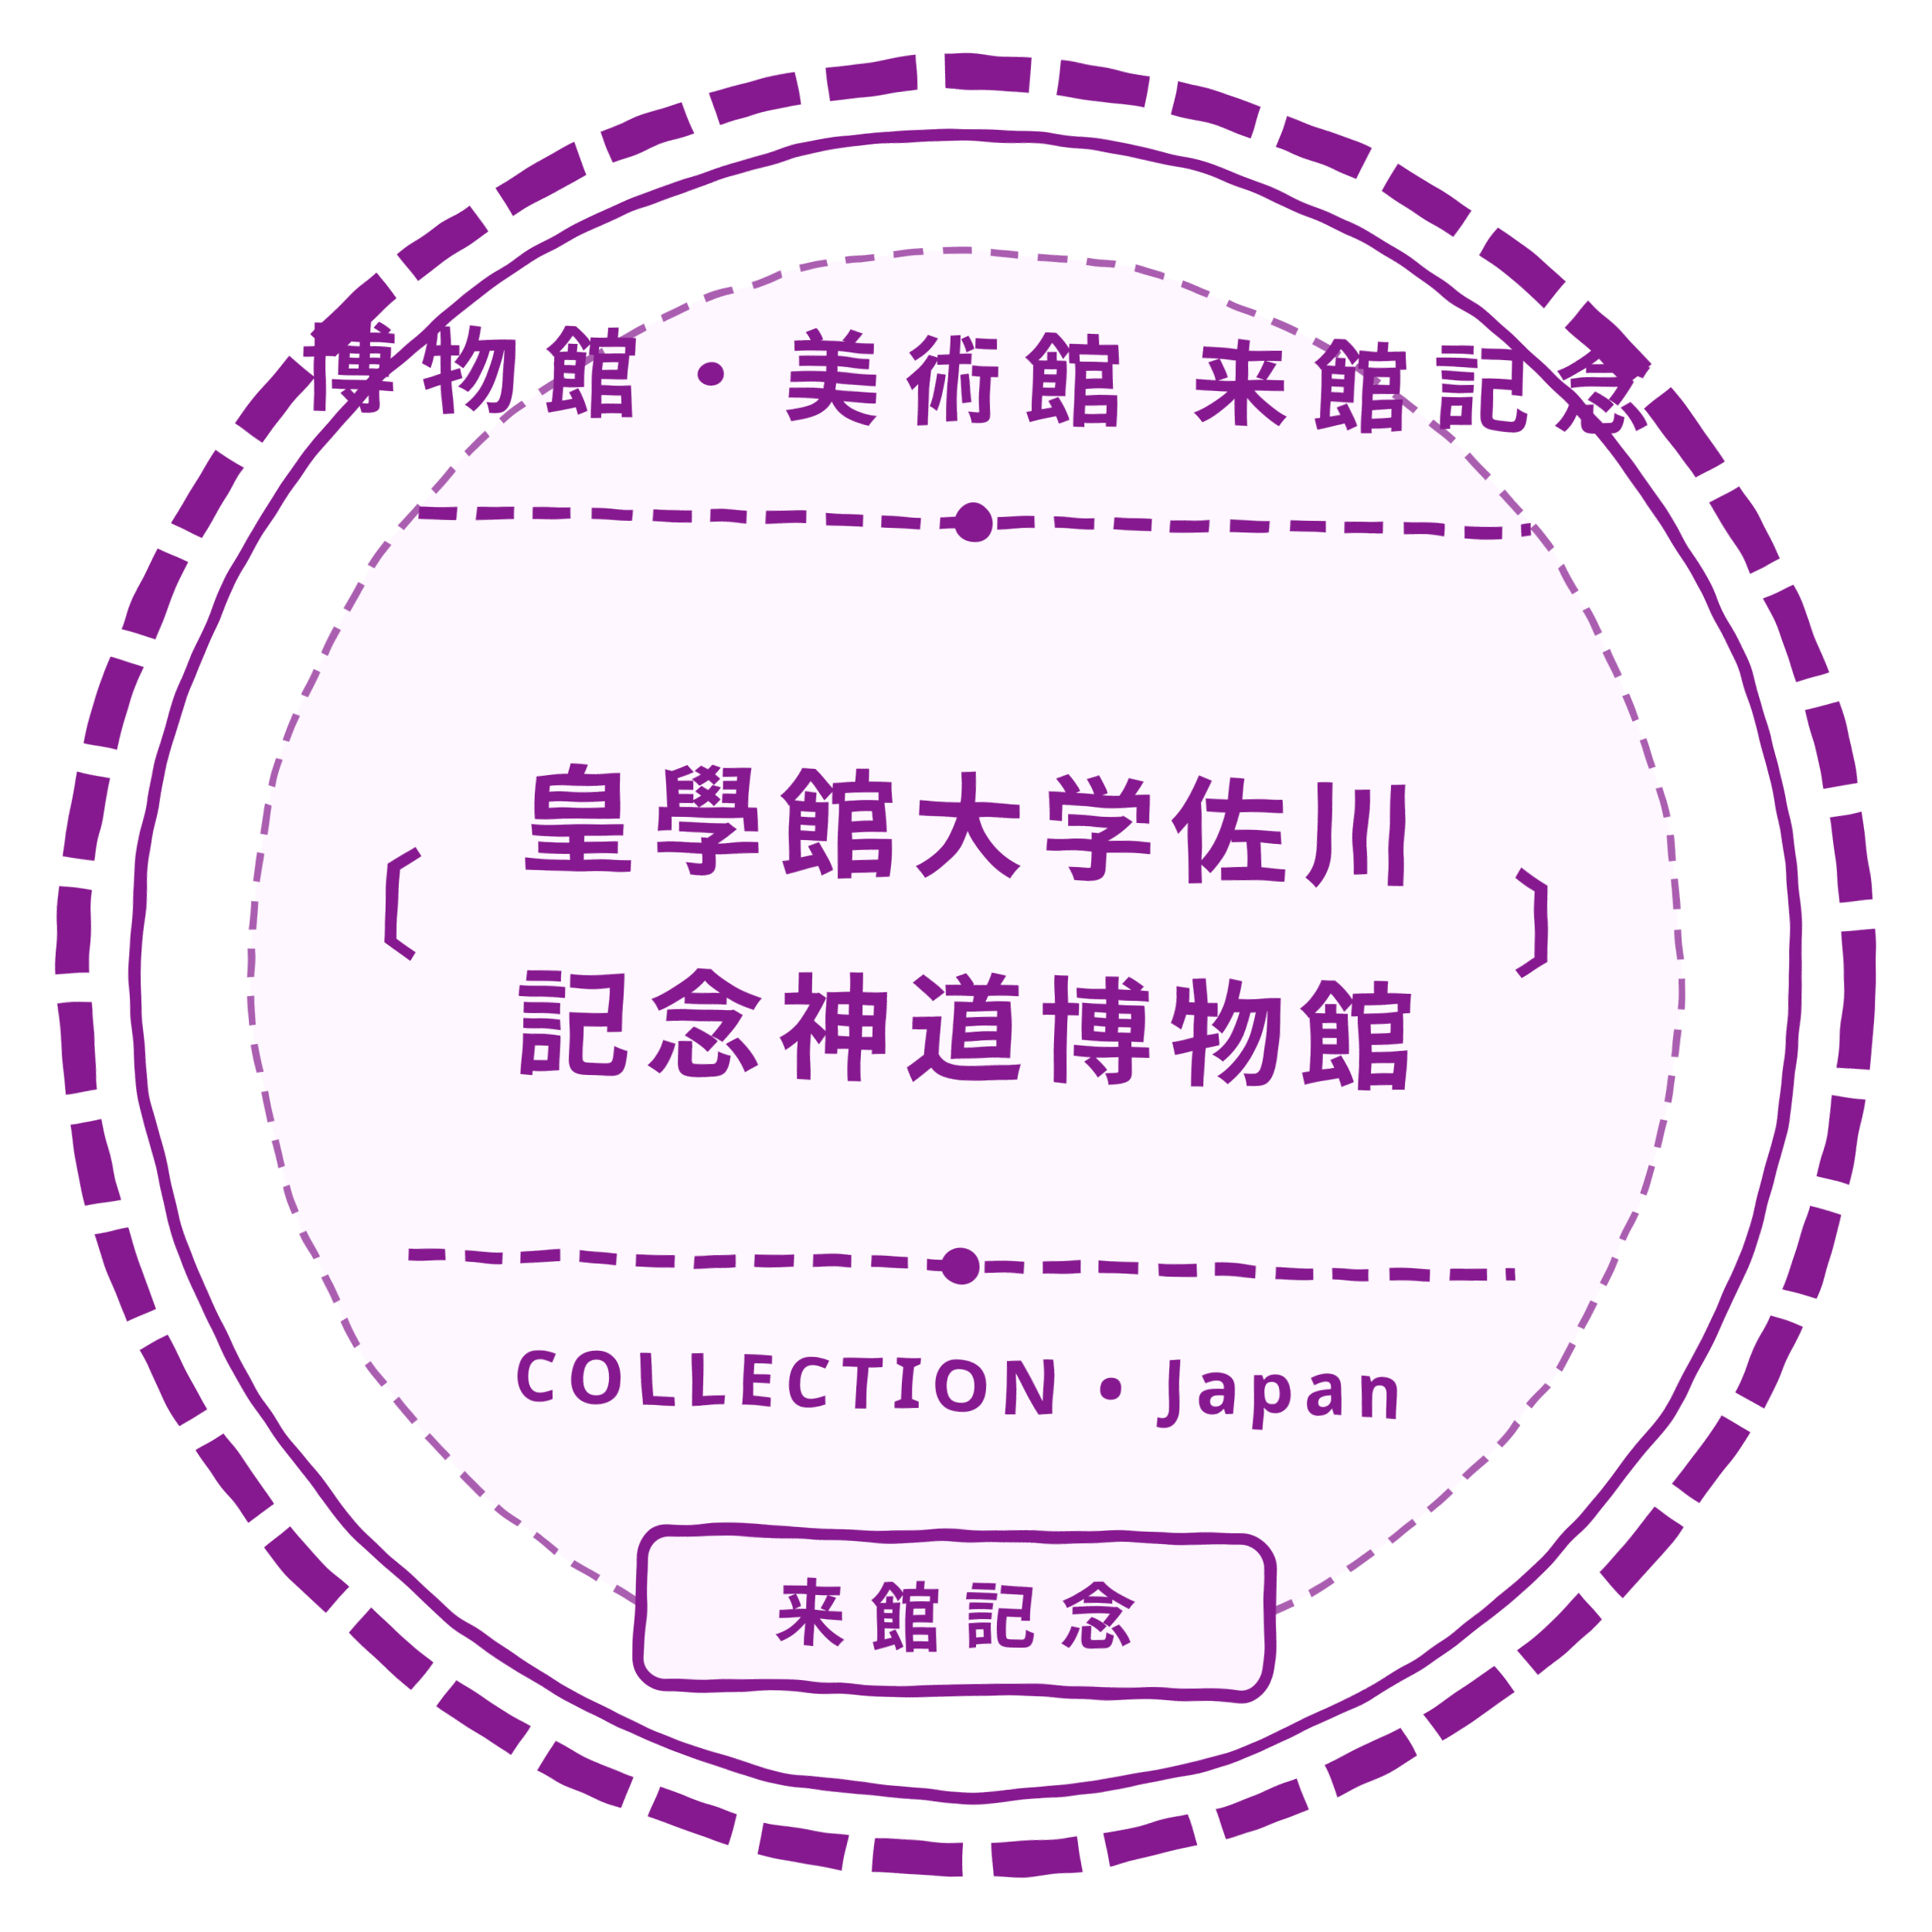
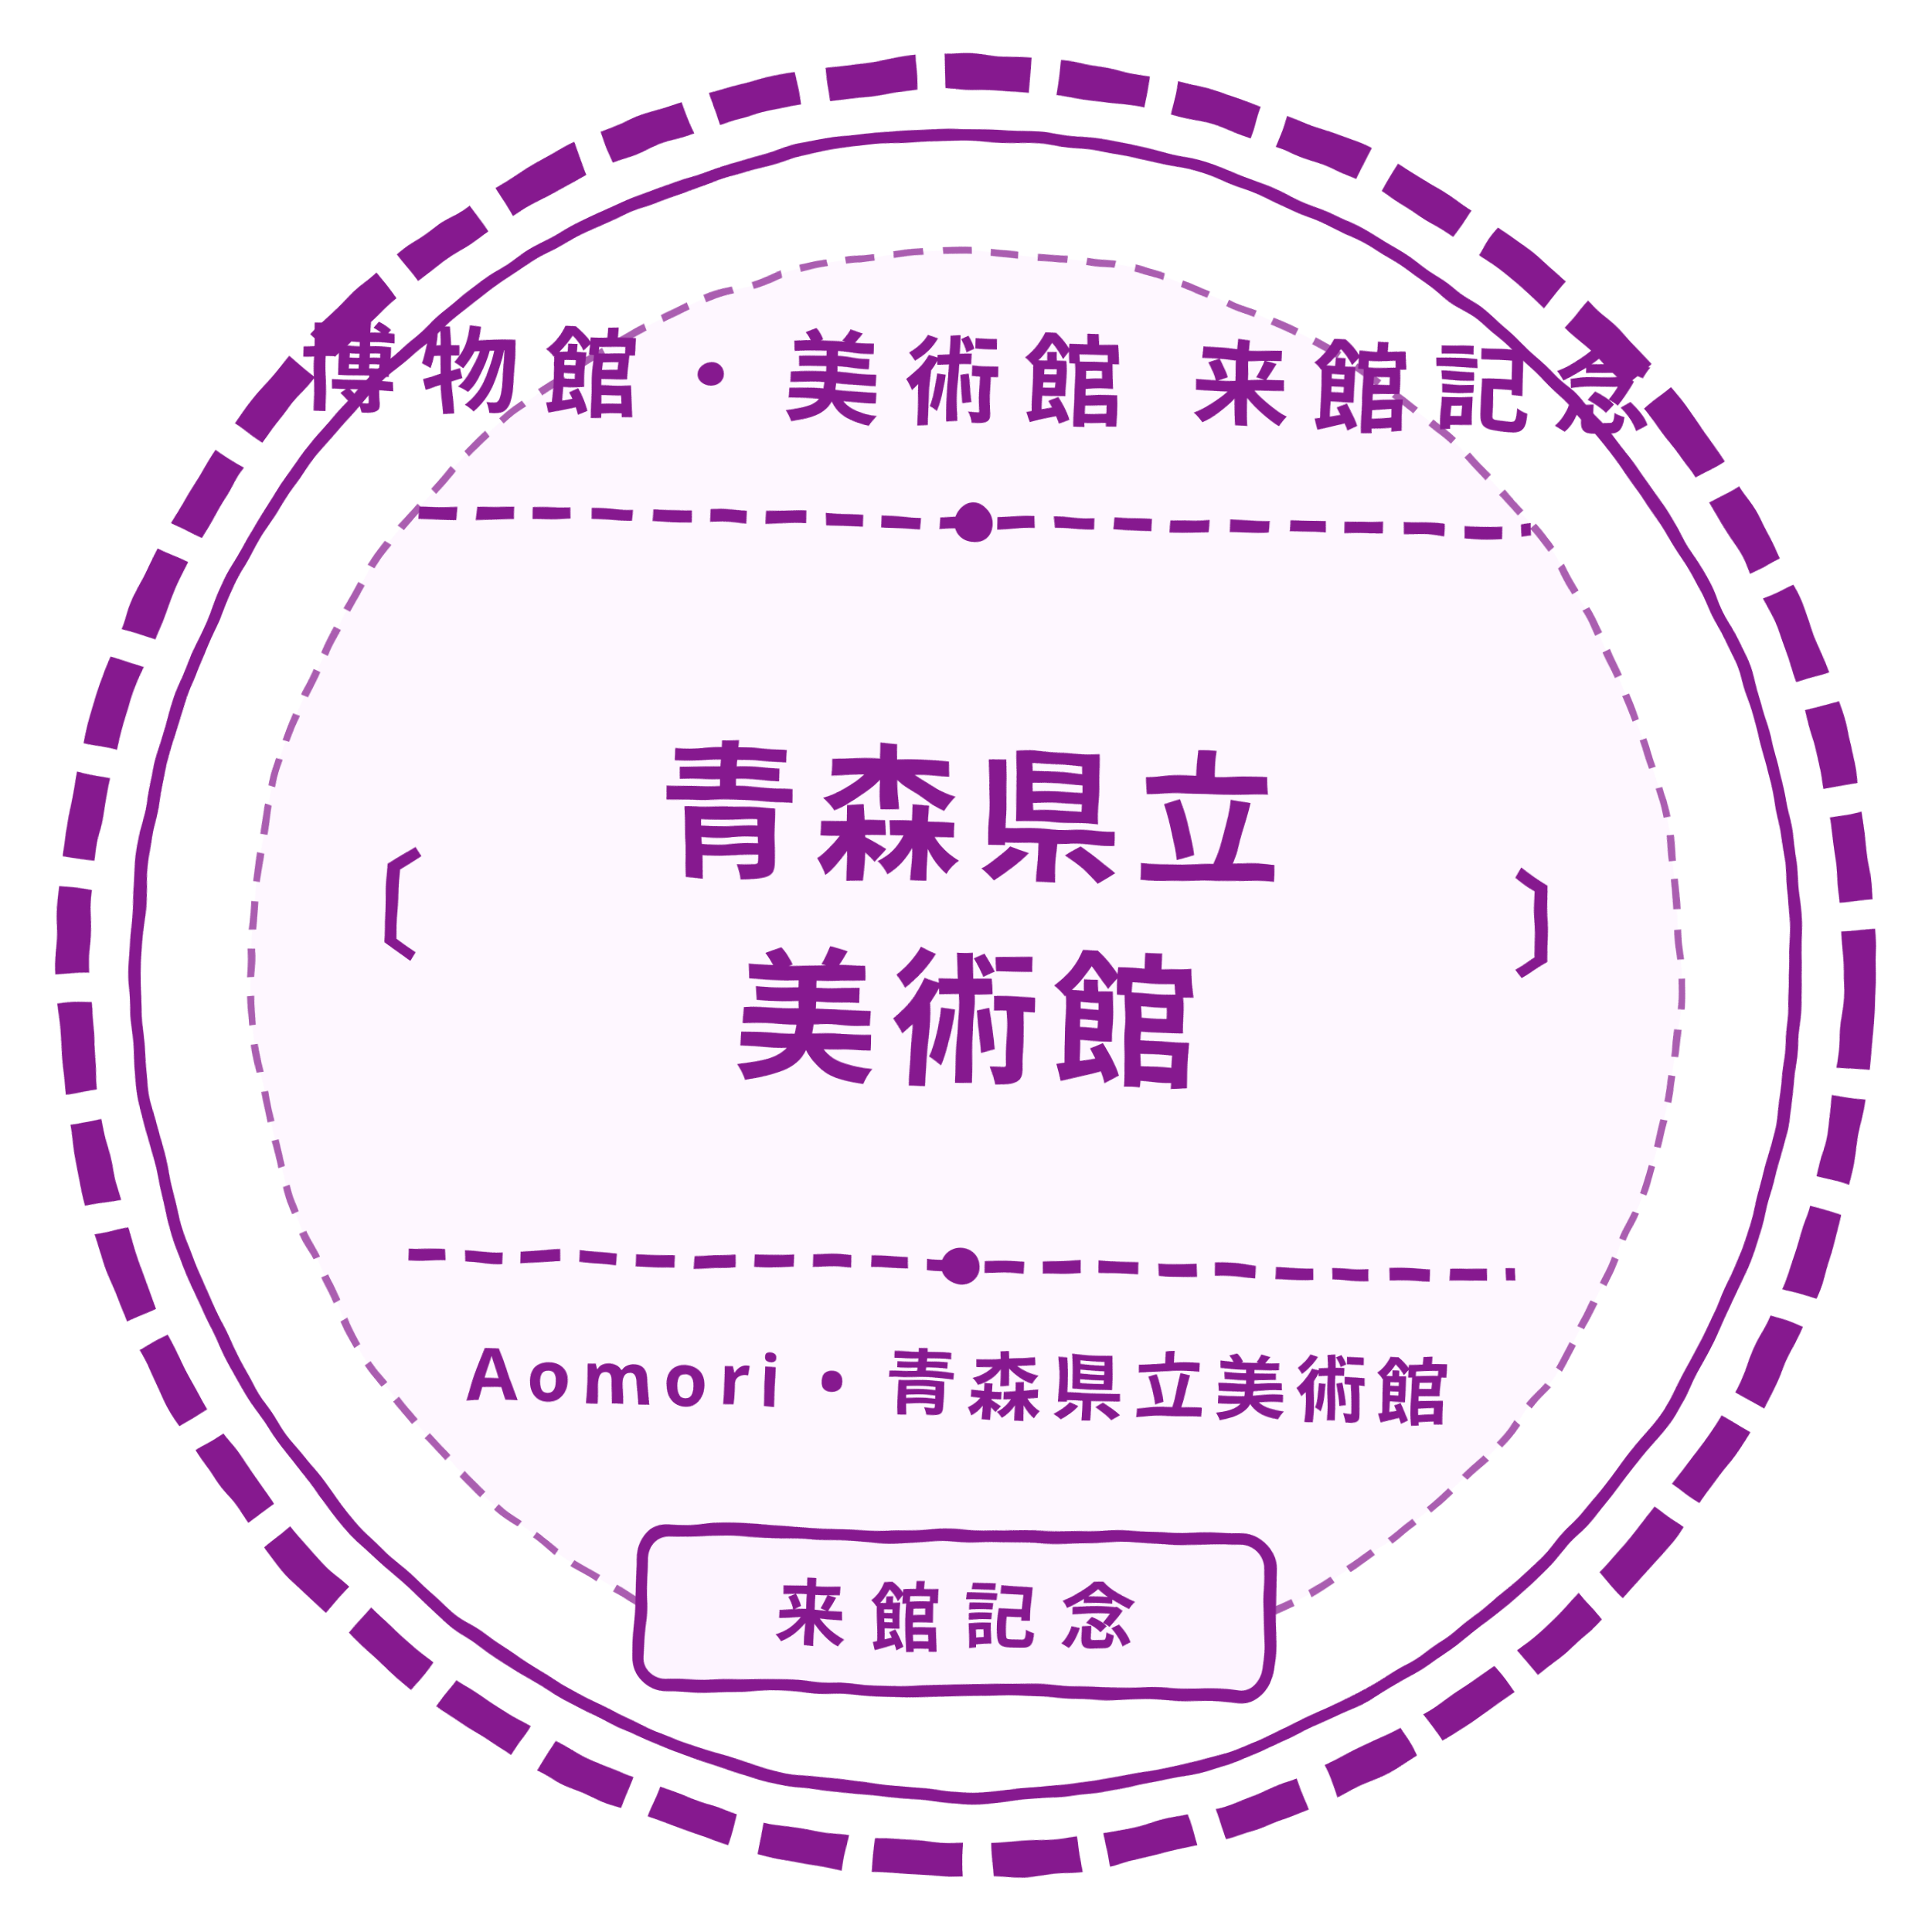
<svg xmlns="http://www.w3.org/2000/svg" viewBox="0 0 400 400" width="100%" height="100%">
  <defs>
    <filter id="hanko-rough-museum--3e164b6a" x="-5%" y="-5%" width="110%" height="110%">
      <feTurbulence type="fractalNoise" baseFrequency="0.04" numOctaves="3" result="noise" />
      <feDisplacementMap in="SourceGraphic" in2="noise" scale="2.5" xChannelSelector="R" yChannelSelector="G" />
    </filter>
  </defs>
  <g filter="url(#hanko-rough-museum--3e164b6a)" transform="rotate(1.01 200 200)">
    <circle cx="200" cy="200" r="185" fill="none" stroke="#86198f" stroke-width="7" stroke-dasharray="18 6" />
    <circle cx="200" cy="200" r="172" fill="none" stroke="#86198f" stroke-width="2.5" />
    <circle cx="200" cy="200" r="148" fill="#fdf4ff" stroke="#86198f" stroke-width="1.5" stroke-dasharray="6 4" opacity="0.7" />
    <text x="200" y="86" font-family="'Noto Serif JP', 'Yu Mincho', serif" font-weight="bold" font-size="20" fill="#86198f" text-anchor="middle" letter-spacing="5">博物館・美術館 来館記念</text>
    <line x1="85" y1="108" x2="315" y2="108" stroke="#86198f" stroke-width="2.5" stroke-dasharray="8 4" />
    <circle cx="200" cy="108" r="4" fill="#86198f" />
    <text x="75" y="198" font-family="'Noto Serif JP', serif" font-weight="bold" font-size="24" fill="#86198f" text-anchor="middle">〔</text>
    <text x="325" y="198" font-family="'Noto Serif JP', serif" font-weight="bold" font-size="24" fill="#86198f" text-anchor="middle">〕</text>
-     <text x="200" y="180" font-family="'Noto Serif JP', 'Yu Mincho', serif" font-weight="900" font-size="24" fill="#86198f" text-anchor="middle" letter-spacing="3">皇學館大学佐川</text>
-     <text x="200" y="222" font-family="'Noto Serif JP', 'Yu Mincho', serif" font-weight="900" font-size="24" fill="#86198f" text-anchor="middle" letter-spacing="3">記念神道博物館</text>
+     <text x="200" y="180" font-family="'Noto Serif JP', 'Yu Mincho', serif" font-weight="900" font-size="30" fill="#86198f" text-anchor="middle" letter-spacing="3">青森県立</text>
+     <text x="200" y="222" font-family="'Noto Serif JP', 'Yu Mincho', serif" font-weight="900" font-size="30" fill="#86198f" text-anchor="middle" letter-spacing="3">美術館</text>
    <line x1="85" y1="262" x2="315" y2="262" stroke="#86198f" stroke-width="2.5" stroke-dasharray="8 4" />
    <circle cx="200" cy="262" r="4" fill="#86198f" />
-     <text x="200" y="292" font-family="'Noto Sans JP', 'Hiragino Sans', sans-serif" font-weight="bold" font-size="15" fill="#86198f" text-anchor="middle" letter-spacing="2">COLLECTION • Japan</text>
+     <text x="200" y="292" font-family="'Noto Sans JP', 'Hiragino Sans', sans-serif" font-weight="bold" font-size="15" fill="#86198f" text-anchor="middle" letter-spacing="2">Aomori • 青森県立美術館</text>
    <rect x="135" y="318" width="130" height="32" rx="6" fill="#fdf4ff" stroke="#86198f" stroke-width="2.5" />
    <text x="200" y="340" font-family="'Noto Serif JP', 'Yu Mincho', serif" font-weight="900" font-size="15" fill="#86198f" text-anchor="middle" letter-spacing="5">来館記念</text>
  </g>
</svg>
